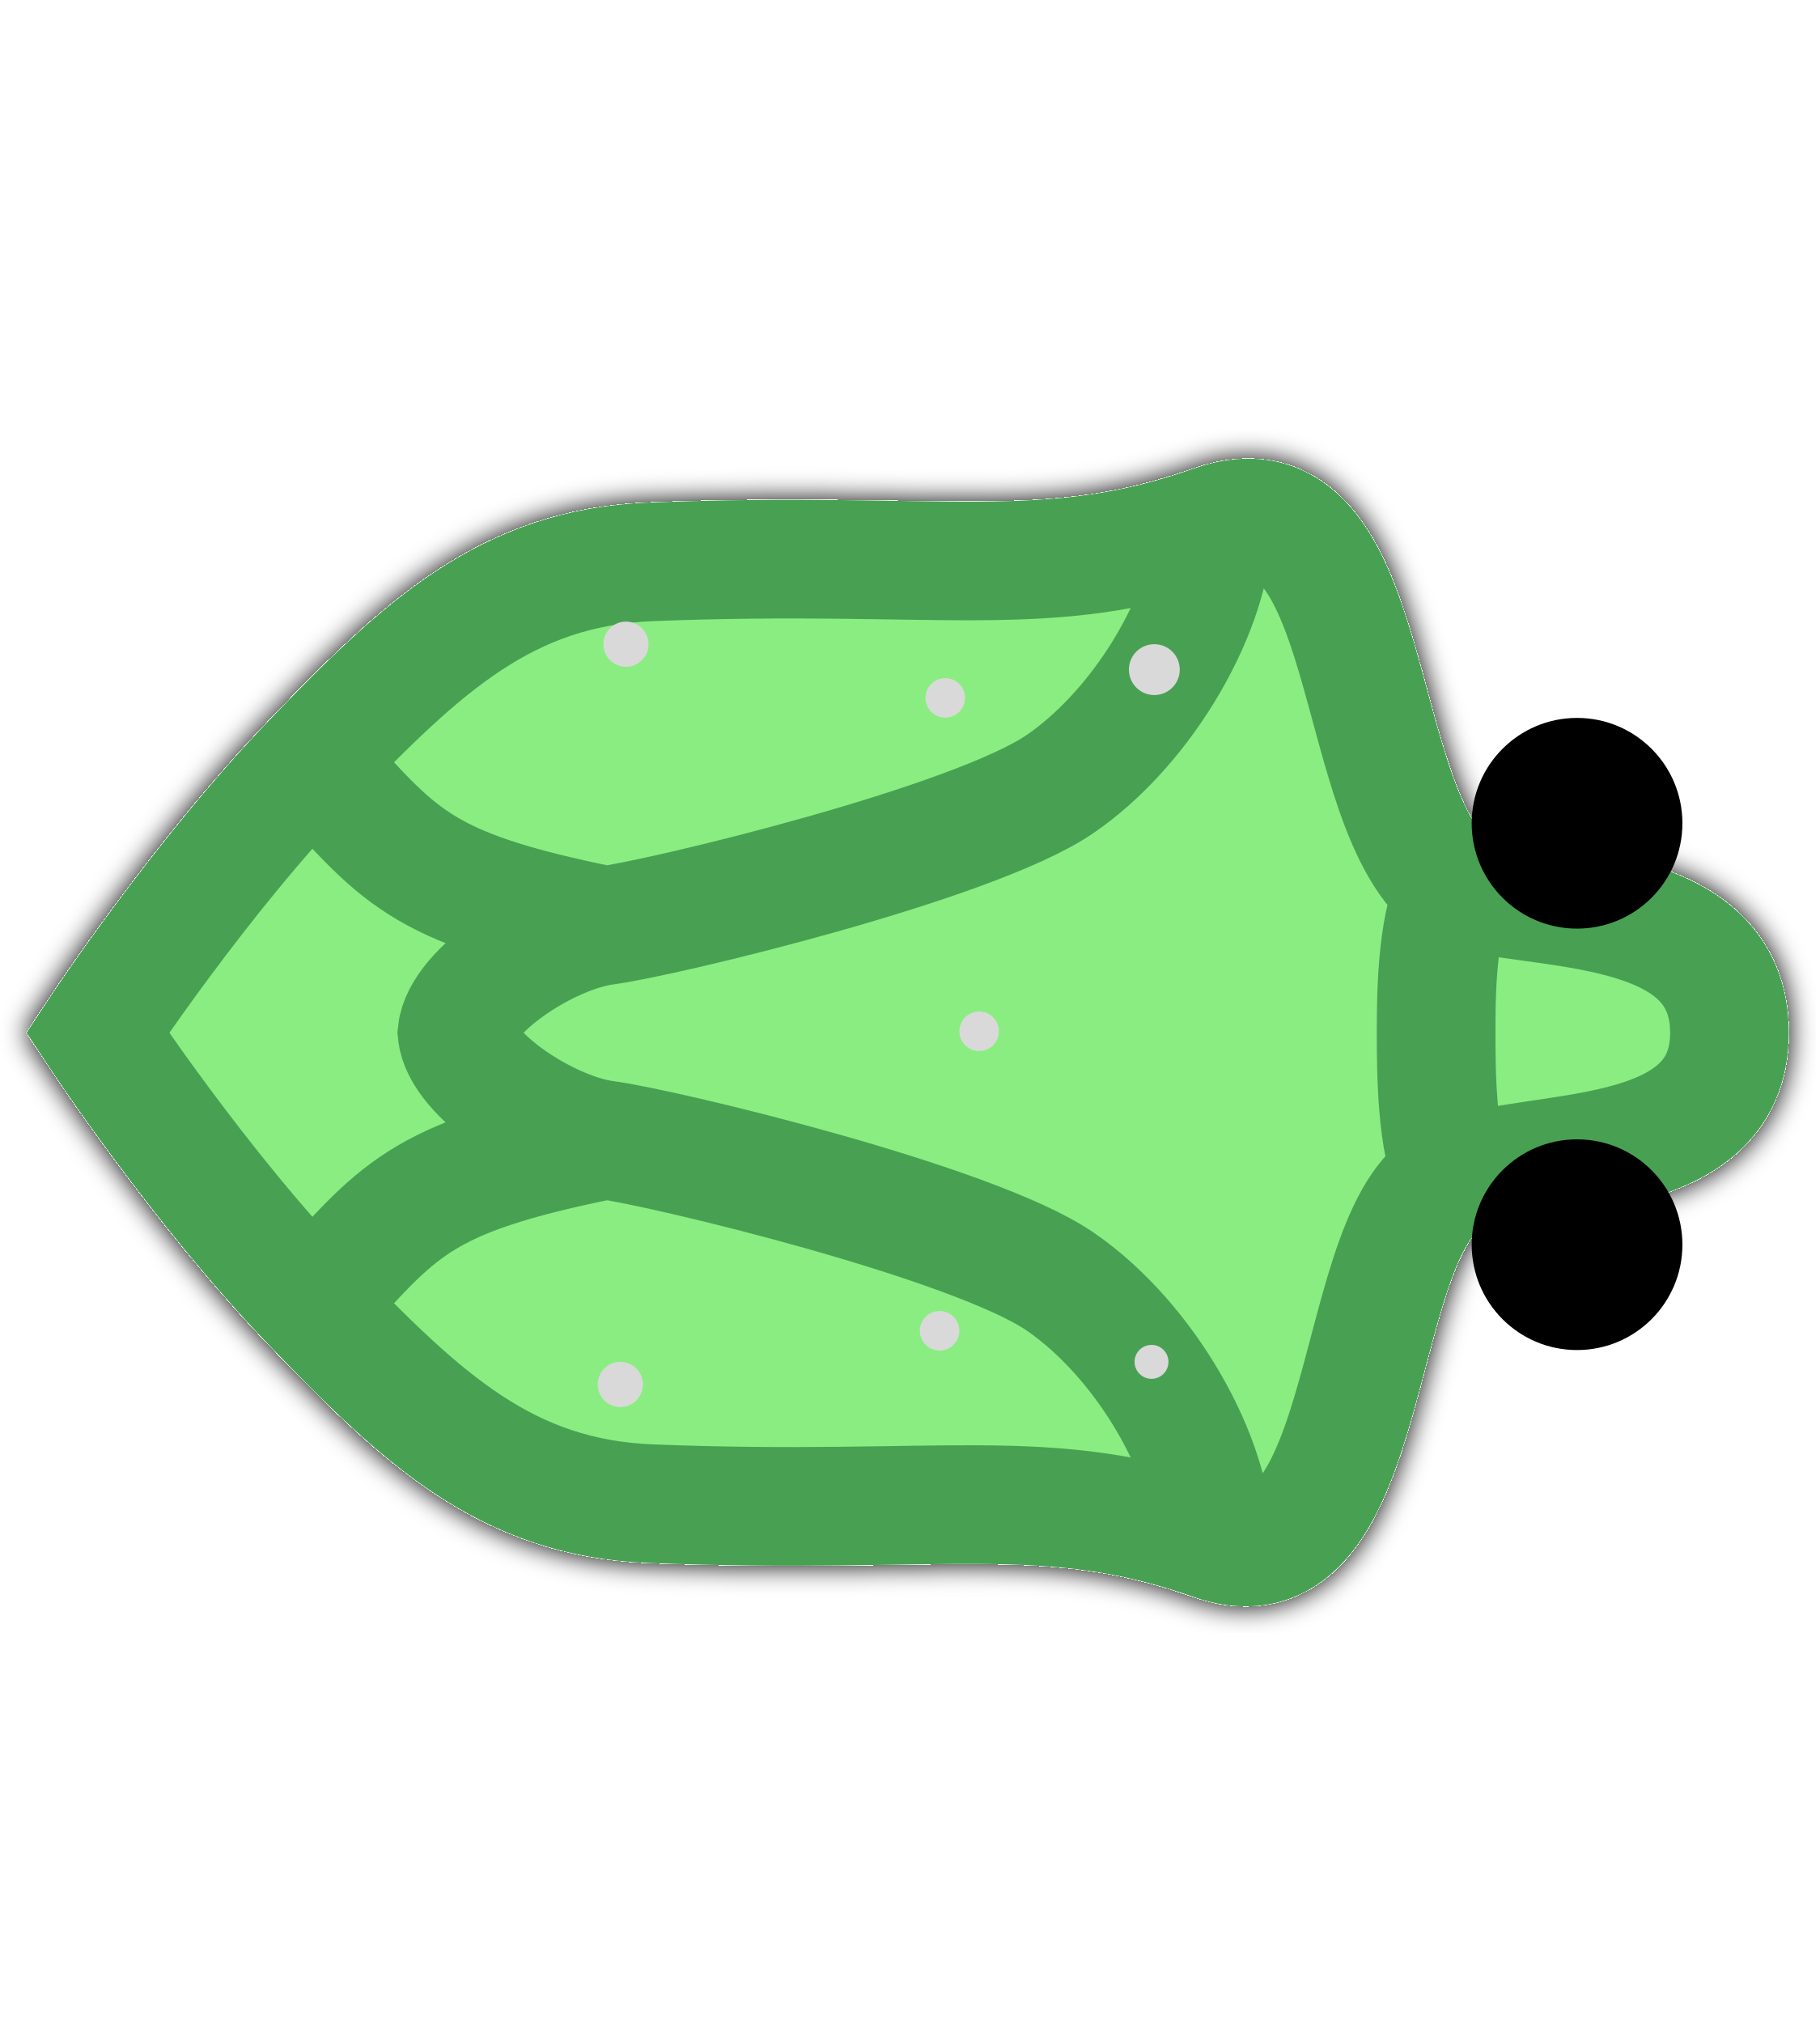
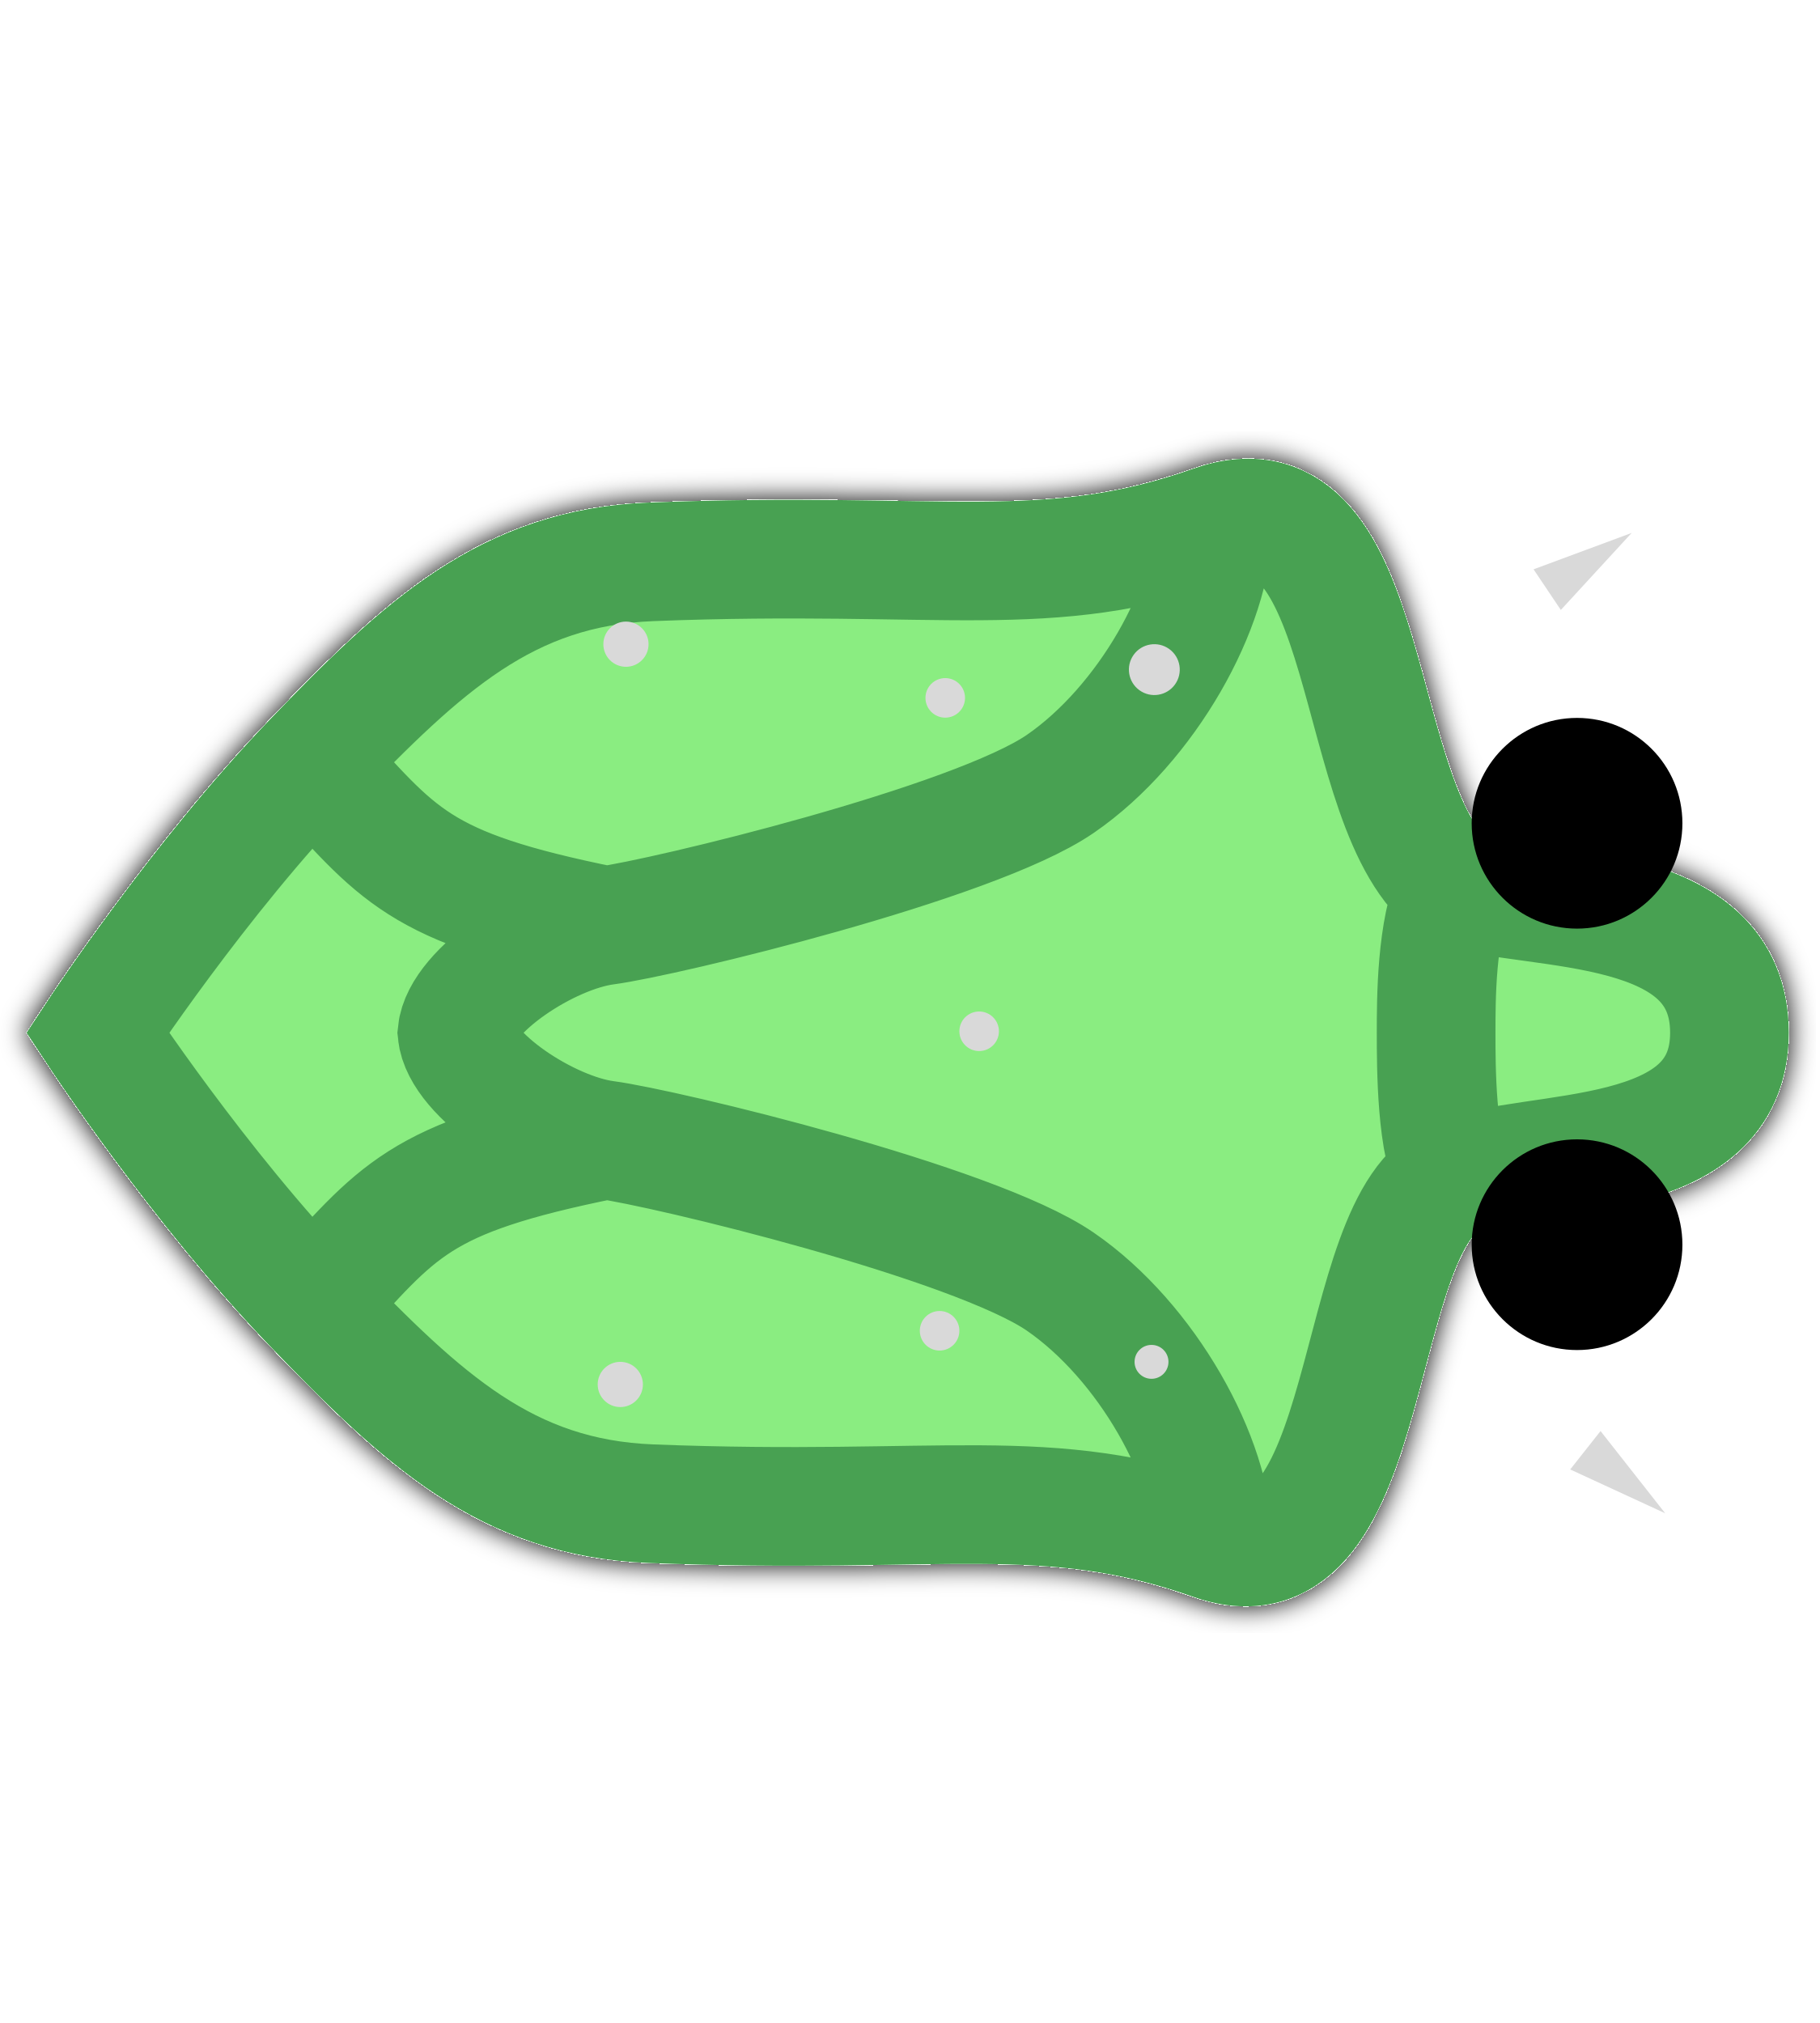
<svg xmlns="http://www.w3.org/2000/svg" width="322" height="358" viewBox="0 0 322 358" fill="none">
  <g id="stinkbug">
-     <g id="stinkbug_2" filter="url(#filter0_d_64_302)">
+     <g id="stinkbug_2" filter="url(#filter0_d_74_345)">
      <path d="M214.652 92.844C185.236 103.216 167.133 97.391 115.229 99.423C89.637 100.426 74.833 114.358 55.282 134.657C70.634 151.352 73.558 157.016 107.187 163.792C117.422 162.437 172.251 149.276 187.603 138.734C202.955 128.192 214.652 107.107 214.652 92.844Z" fill="#8AED81" />
      <path d="M214.652 92.844C214.652 107.107 202.955 128.192 187.603 138.734C172.251 149.276 117.422 162.437 107.187 163.792C96.952 165.147 81.6 175.31 80.869 182.764C81.6 190.217 96.952 200.38 107.187 201.735C117.422 203.09 172.251 216.251 187.603 226.793C202.955 237.336 214.652 258.42 214.652 272.683C244.068 283.056 238.46 215.793 257.467 208.351C254.129 203.233 254.129 188.612 254.129 182.764C254.129 176.915 254.129 164.487 257.467 157.177C238.46 143.827 244.068 82.472 214.652 92.844Z" fill="#8AED81" />
      <path d="M115.229 266.104C167.133 268.137 185.236 262.311 214.652 272.683C214.652 258.42 202.955 237.336 187.603 226.793C172.251 216.251 117.422 203.09 107.187 201.735C73.558 208.511 70.634 214.175 55.282 230.871C74.833 251.169 89.637 265.102 115.229 266.104Z" fill="#8AED81" />
      <path d="M80.869 182.764C81.6 175.31 96.952 165.147 107.187 163.792C73.558 157.016 70.634 151.352 55.282 134.657C35.181 155.527 17.267 182.764 17.267 182.764C17.267 182.764 35.181 210.001 55.282 230.871C70.634 214.175 73.558 208.511 107.187 201.735C96.952 200.38 81.6 190.217 80.869 182.764Z" fill="#8AED81" />
      <path d="M257.467 157.177C254.129 164.487 254.129 176.915 254.129 182.764C254.129 188.612 254.129 203.233 257.467 208.351C271.674 202.788 306.034 206.888 306.034 182.764C306.034 158.639 272.405 161.627 257.467 157.177Z" fill="#8AED81" />
-       <path d="M214.652 272.683C185.236 262.311 167.133 268.137 115.229 266.104C89.637 265.102 74.833 251.169 55.282 230.871C35.181 210.001 17.267 182.764 17.267 182.764C17.267 182.764 35.181 155.527 55.282 134.657C74.833 114.358 89.637 100.426 115.229 99.423C167.133 97.391 185.236 103.216 214.652 92.844M214.652 92.844C214.652 107.107 202.955 128.192 187.603 138.734C172.251 149.276 117.422 162.437 107.187 163.792M214.652 92.844C244.068 82.472 238.46 143.827 257.467 157.177M257.467 157.177C254.129 164.487 254.129 176.915 254.129 182.764C254.129 188.612 254.129 203.233 257.467 208.351M257.467 157.177C272.405 161.627 306.034 158.639 306.034 182.764C306.034 206.888 271.674 202.788 257.467 208.351M107.187 163.792C96.952 165.147 81.6 175.31 80.869 182.764C81.6 190.217 96.952 200.38 107.187 201.735M107.187 163.792C73.558 157.016 70.634 151.352 55.282 134.657M214.652 272.683C214.652 258.42 202.955 237.336 187.603 226.793C172.251 216.251 117.422 203.09 107.187 201.735M214.652 272.683C244.068 283.056 238.46 215.793 257.467 208.351M107.187 201.735C73.558 208.511 70.634 214.175 55.282 230.871" stroke-width="21" stroke-linecap="round" stroke="#48A152" />
+       <path d="M214.652 272.683C185.236 262.311 167.133 268.137 115.229 266.104C89.637 265.102 74.833 251.169 55.282 230.871C35.181 210.001 17.267 182.764 17.267 182.764C17.267 182.764 35.181 155.527 55.282 134.657C74.833 114.358 89.637 100.426 115.229 99.423C167.133 97.391 185.236 103.216 214.652 92.844M214.652 92.844C214.652 107.107 202.955 128.192 187.603 138.734C172.251 149.276 117.422 162.437 107.187 163.792M214.652 92.844C244.068 82.471 238.46 143.827 257.467 157.177M257.467 157.177C254.129 164.487 254.129 176.915 254.129 182.764C254.129 188.612 254.129 203.233 257.467 208.351M257.467 157.177C272.405 161.627 306.034 158.639 306.034 182.764C306.034 206.888 271.674 202.788 257.467 208.351M107.187 163.792C96.952 165.147 81.6 175.31 80.869 182.764C81.6 190.217 96.952 200.38 107.187 201.735M107.187 163.792C73.558 157.016 70.634 151.352 55.282 134.657M214.652 272.683C214.652 258.42 202.955 237.336 187.603 226.793C172.251 216.251 117.422 203.09 107.187 201.735M214.652 272.683C244.068 283.056 238.46 215.793 257.467 208.351M107.187 201.735C73.558 208.511 70.634 214.175 55.282 230.871" stroke-width="21" stroke-linecap="round" stroke="#48A152" />
    </g>
    <g id="eyes">
      <g id="open">
        <circle id="Ellipse 1" cx="279.065" cy="145.69" r="18.644" transform="rotate(90 279.065 145.69)" fill="black" />
        <circle id="Ellipse 2" cx="279.065" cy="220.268" r="18.644" transform="rotate(90 279.065 220.268)" fill="black" />
      </g>
    </g>
    <circle id="_leg_right$" cx="109.765" cy="245" r="4" transform="rotate(90 109.765 245)" fill="#D9D9D9" />
    <circle id="_leg_right$_2" cx="166.265" cy="235.5" r="3.5" transform="rotate(90 166.265 235.5)" fill="#D9D9D9" />
    <circle id="_leg_right$_3" cx="203.765" cy="241" r="3" transform="rotate(90 203.765 241)" fill="#D9D9D9" />
    <circle id="_leg_left$" cx="110.765" cy="114" r="4" transform="rotate(90 110.765 114)" fill="#D9D9D9" />
    <circle id="_leg_left$_2" cx="167.265" cy="123.5" r="3.5" transform="rotate(90 167.265 123.5)" fill="#D9D9D9" />
    <circle id="_leg_left$_3" cx="204.264" cy="118.5" r="4.5" transform="rotate(35.8028 204.264 118.5)" fill="#D9D9D9" />
    <circle id="_origin" cx="173.265" cy="182.5" r="3.5" transform="rotate(-180 173.265 182.5)" fill="#D9D9D9" />
+     <g id="_thing">
+       <path id="_right$" d="M294.665 267.799L277.856 260.041L283.224 253.245L294.665 267.799Z" fill="#D9D9D9" />
+     </g>
+     <g id="thing">
+       <path id="_left$" d="M288.727 94.311L276.197 107.94L271.369 100.75L288.727 94.311Z" fill="#D9D9D9" />
+     </g>
  </g>
  <defs>
-     <filter id="filter0_d_64_302" x="-4.86374e-05" y="76.468" width="321.234" height="212.5" filterUnits="userSpaceOnUse" color-interpolation-filters="sRGB">
+     <filter id="filter0_d_74_345" x="-4.86374e-05" y="76.468" width="321.234" height="212.5" filterUnits="userSpaceOnUse" color-interpolation-filters="sRGB">
      <feFlood flood-opacity="0" result="BackgroundImageFix" />
      <feColorMatrix in="SourceAlpha" type="matrix" values="0 0 0 0 0 0 0 0 0 0 0 0 0 0 0 0 0 0 127 0" result="hardAlpha" />
      <feOffset />
      <feGaussianBlur stdDeviation="2.35" />
      <feComposite in2="hardAlpha" operator="out" />
      <feColorMatrix type="matrix" values="0 0 0 0 0 0 0 0 0 0 0 0 0 0 0 0 0 0 1 0" />
-       <feBlend mode="normal" in2="BackgroundImageFix" result="effect1_dropShadow_64_302" />
-       <feBlend mode="normal" in="SourceGraphic" in2="effect1_dropShadow_64_302" result="shape" />
+       <feBlend mode="normal" in2="BackgroundImageFix" result="effect1_dropShadow_74_345" />
+       <feBlend mode="normal" in="SourceGraphic" in2="effect1_dropShadow_74_345" result="shape" />
    </filter>
  </defs>
</svg>
